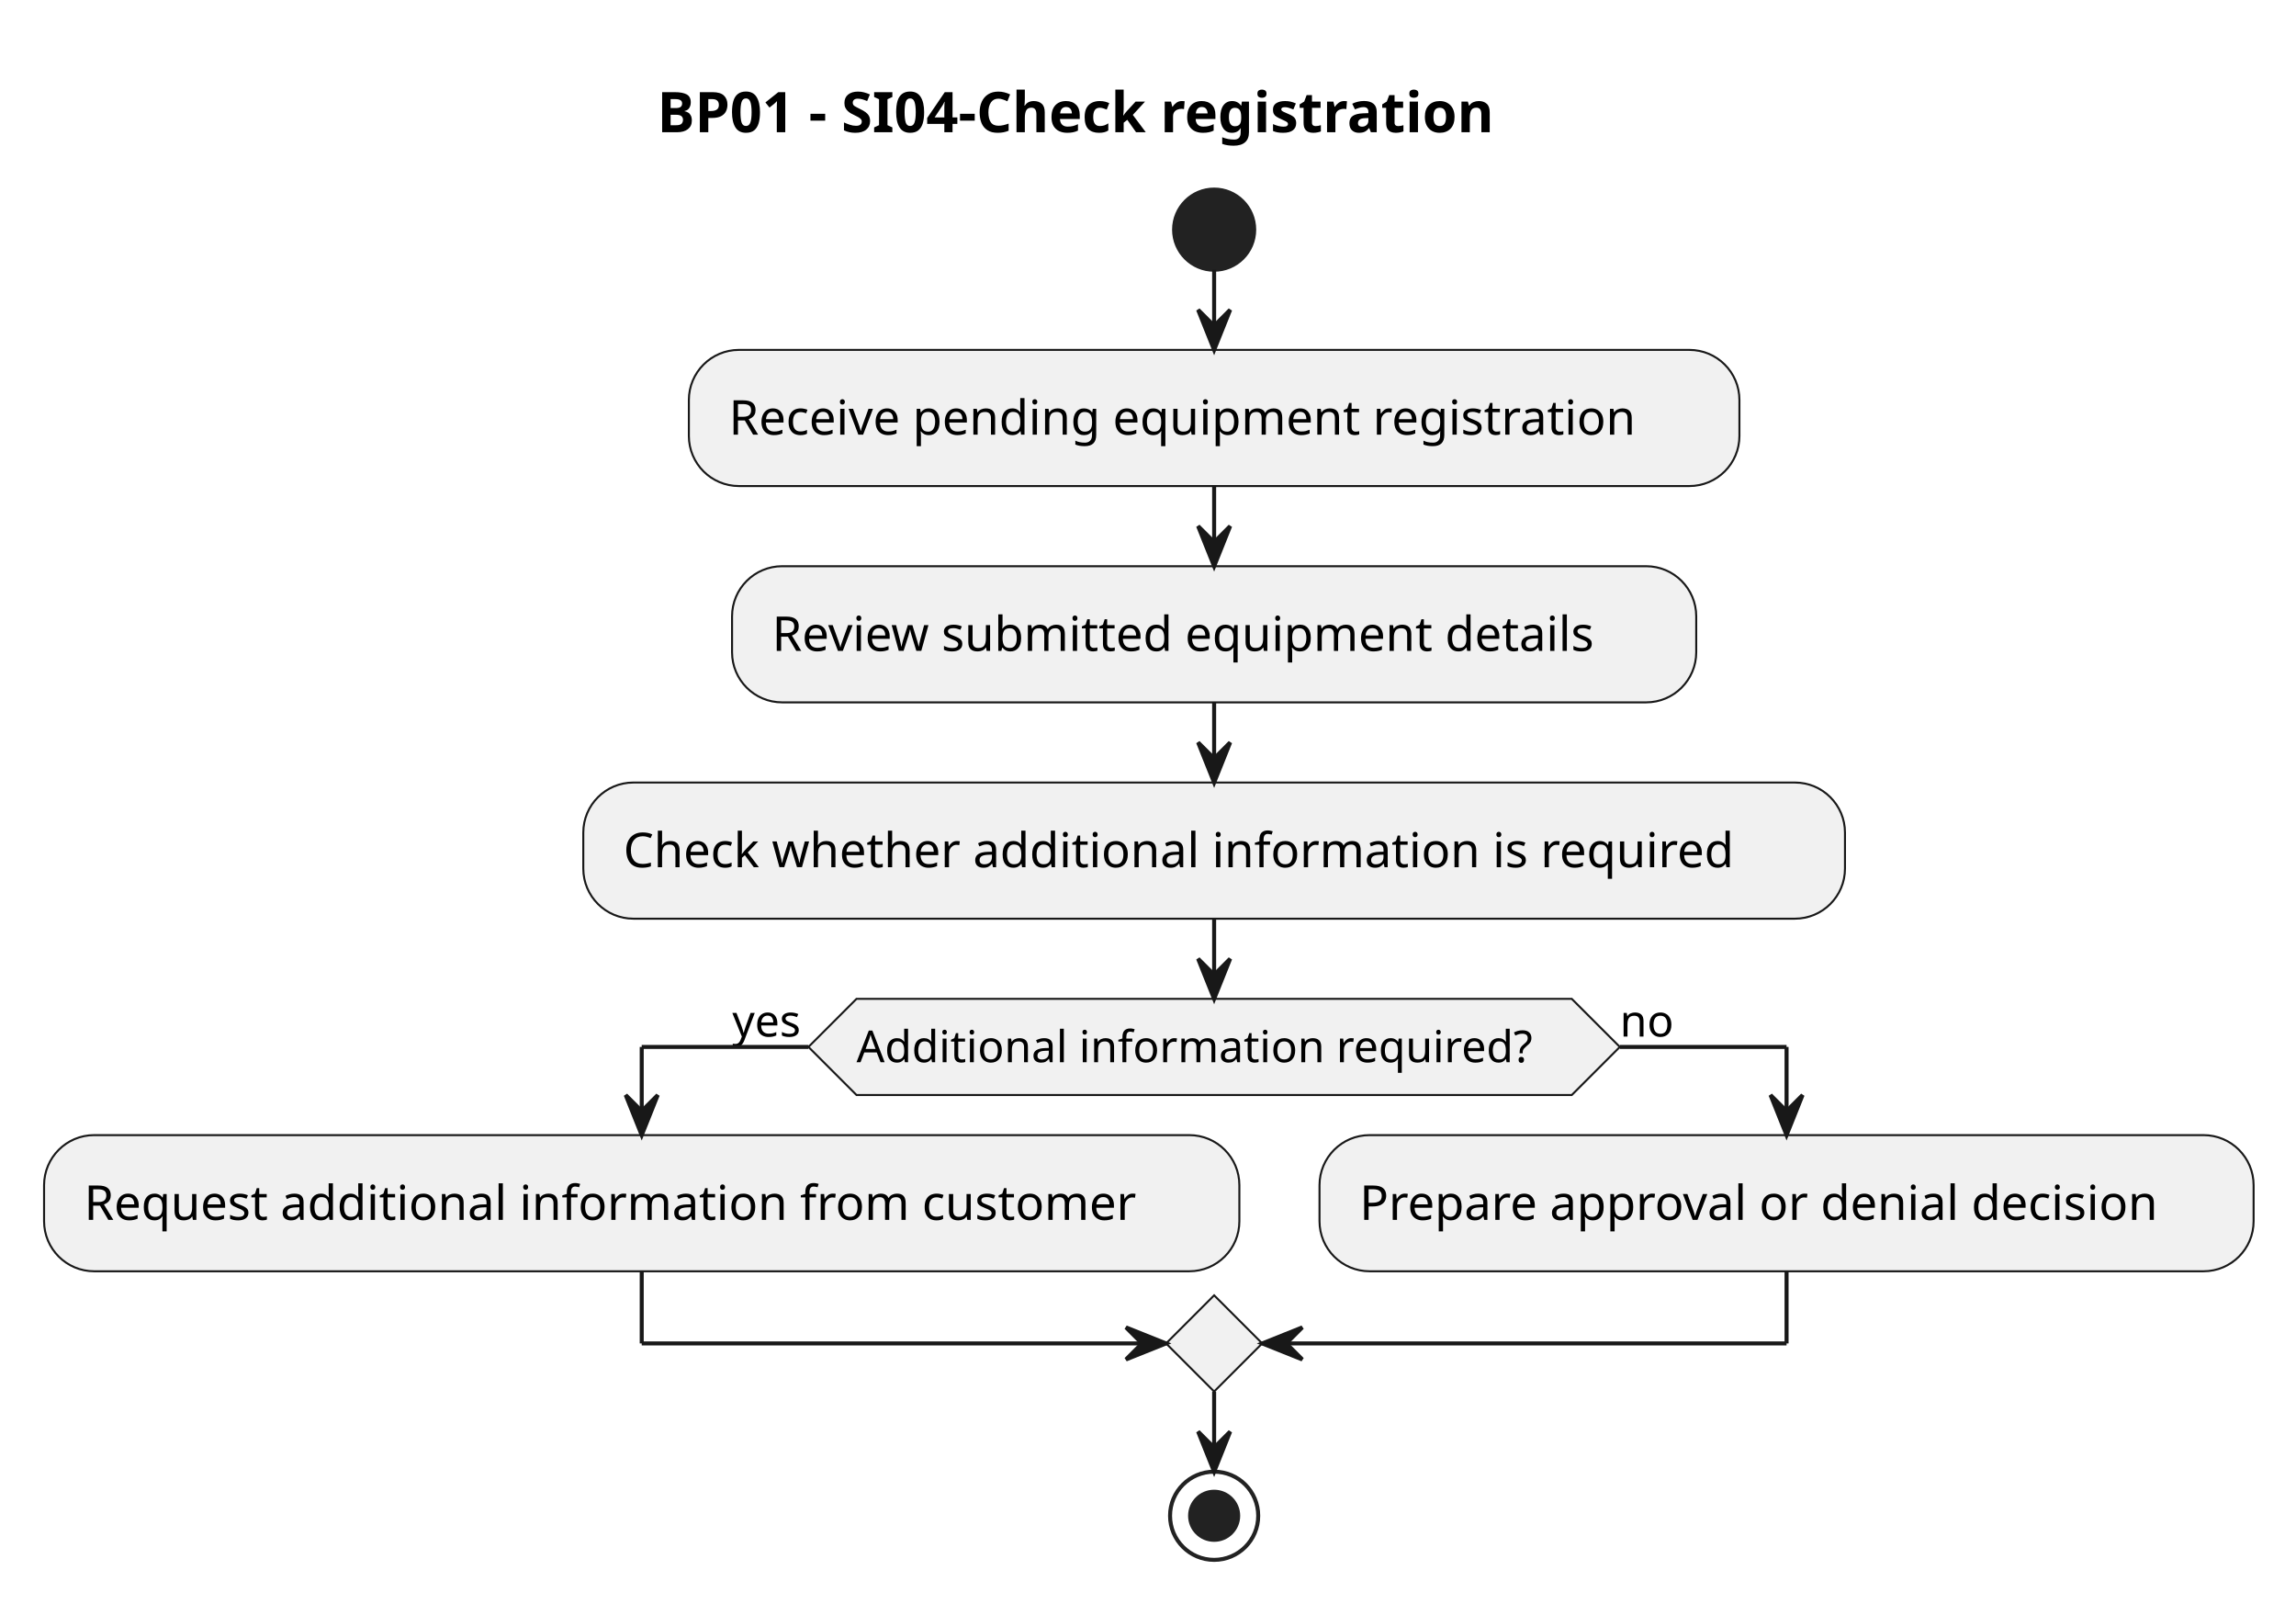
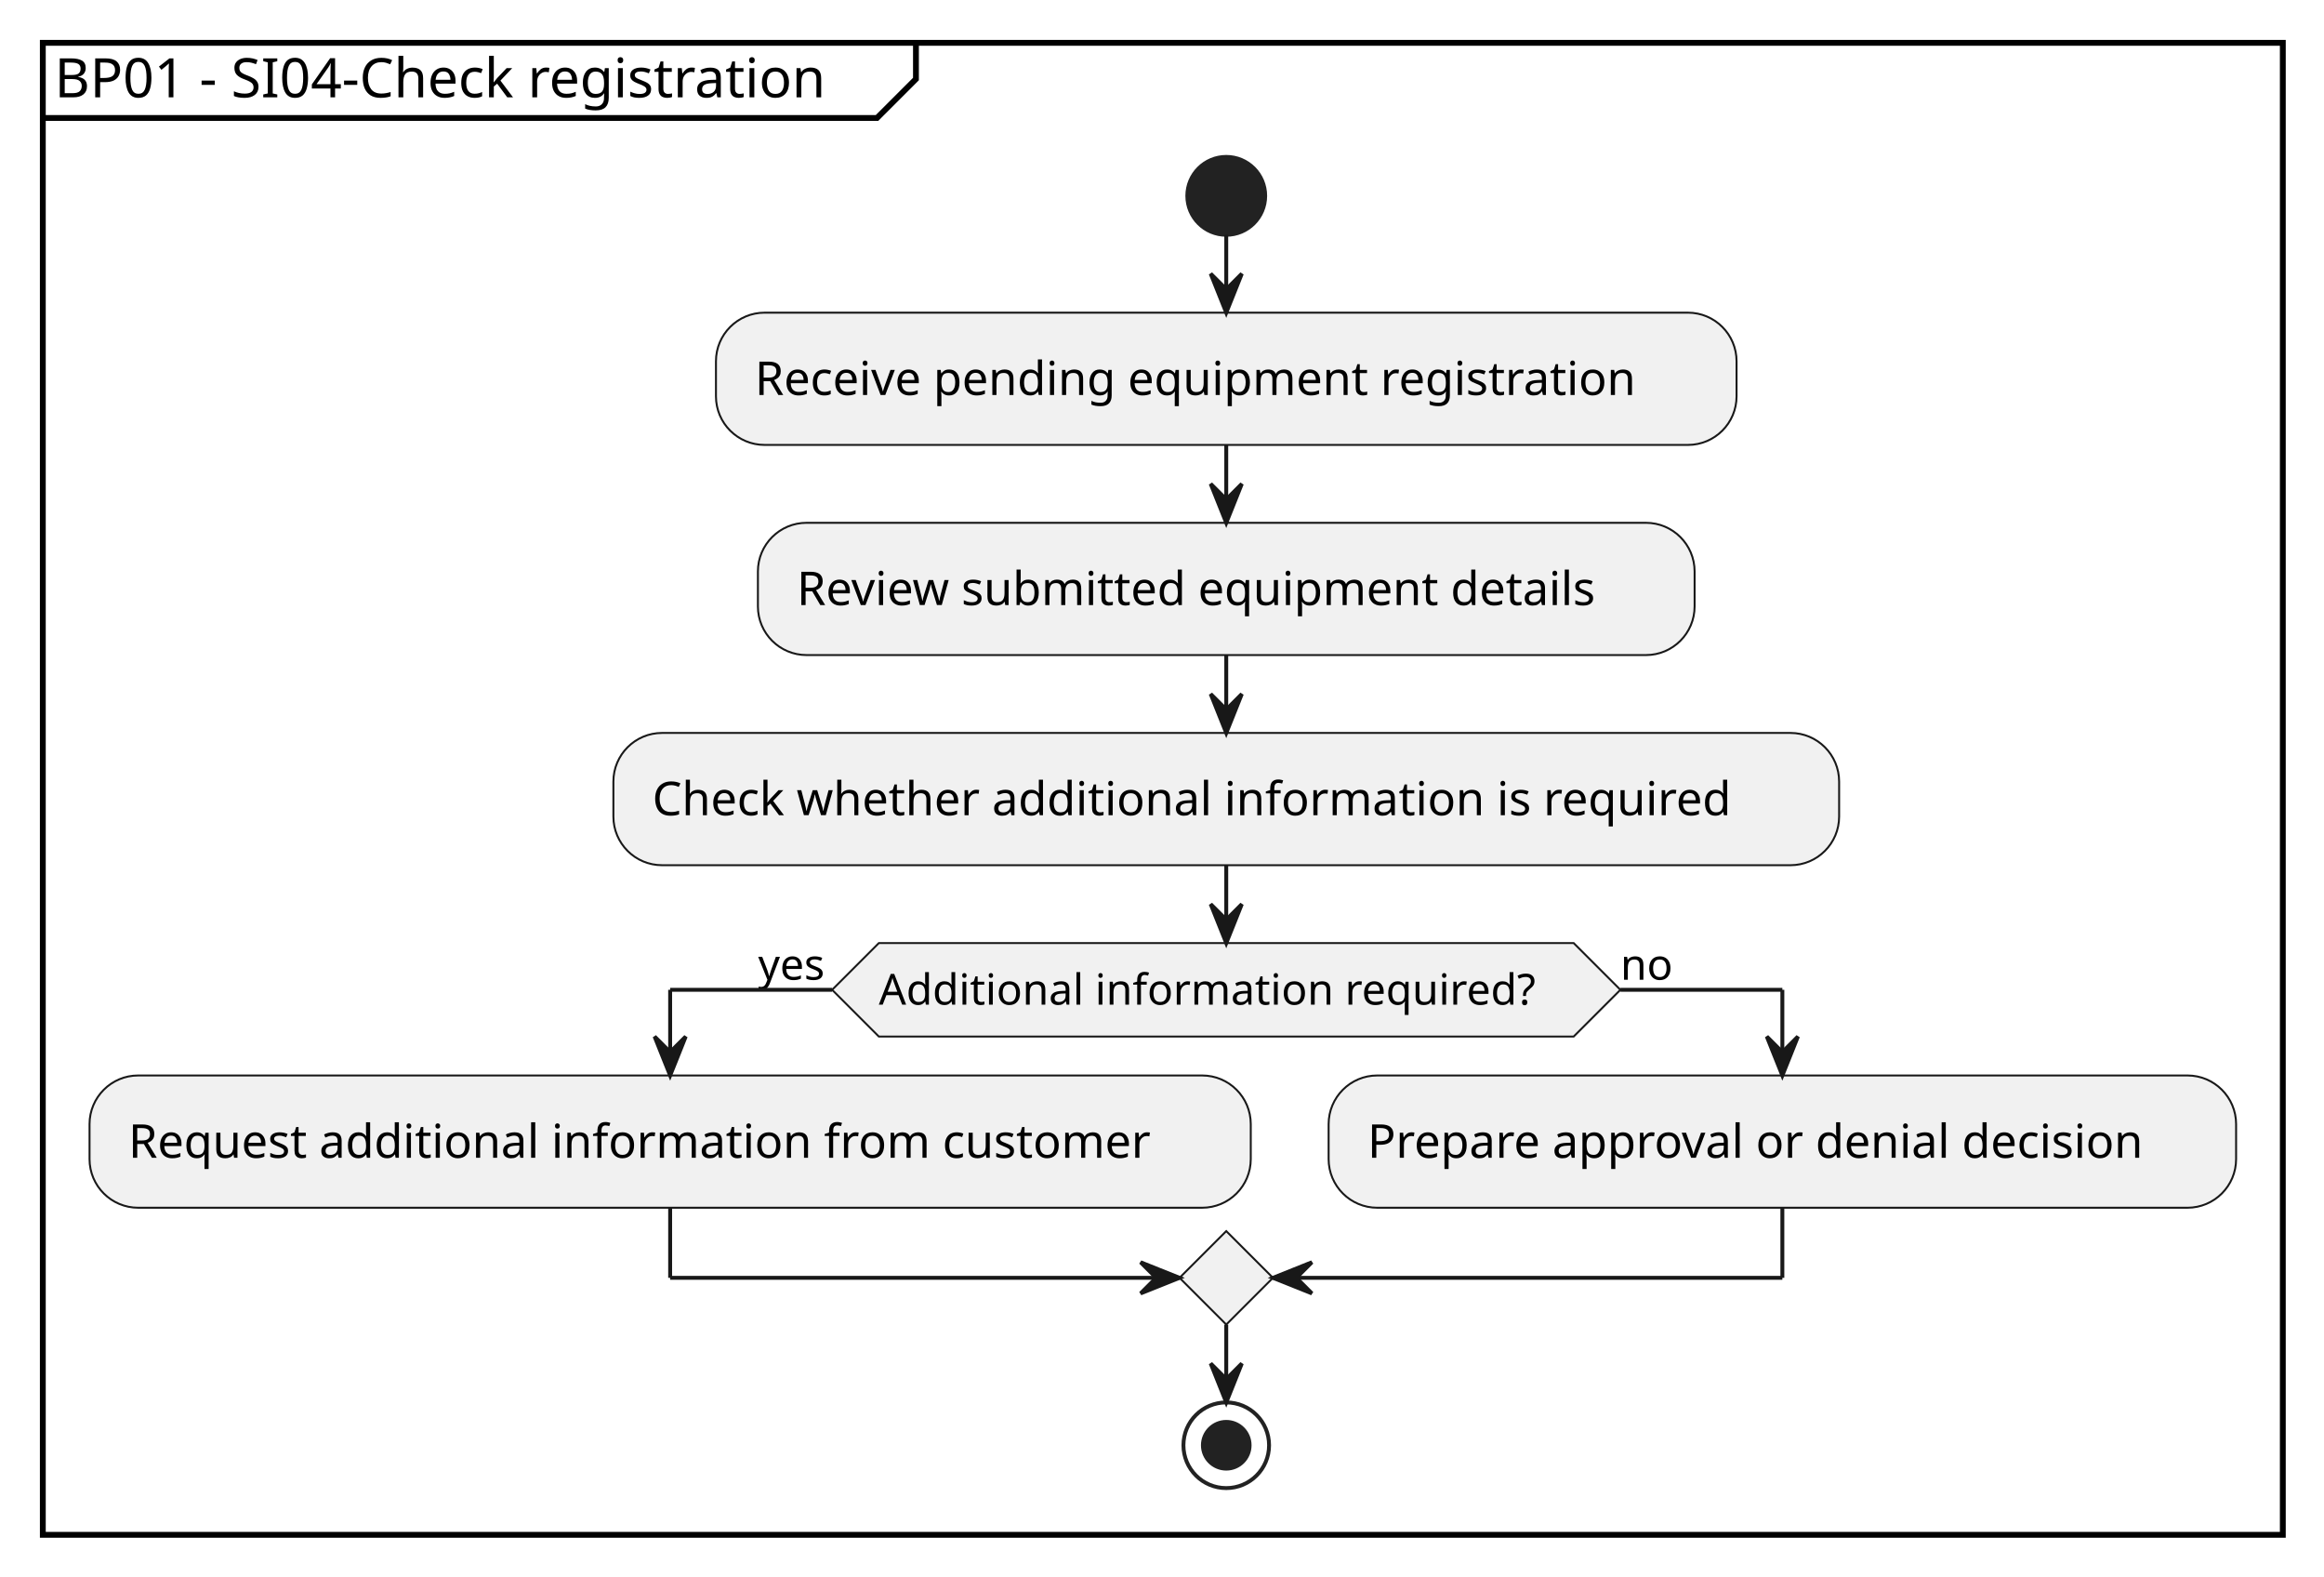
- <svg xmlns="http://www.w3.org/2000/svg" contentStyleType="text/css" data-diagram-type="ACTIVITY" height="400px" preserveAspectRatio="none" style="width:573px;height:400px;background:#FFFFFF;" version="1.1" viewBox="0 0 573 400" width="573px" zoomAndPan="magnify">
+ <svg xmlns="http://www.w3.org/2000/svg" contentStyleType="text/css" data-diagram-type="ACTIVITY" height="405px" preserveAspectRatio="none" style="width:597px;height:405px;background:#FFFFFF;" version="1.1" viewBox="0 0 597 405" width="597px" zoomAndPan="magnify">
  <defs />
  <g>
-     <g class="title" data-source-line="1">
-       <text fill="#000000" font-family="sans-serif" font-size="14" font-weight="bold" lengthAdjust="spacing" textLength="242.45" x="163.985" y="32.995">BP01 - SI04-Check registration</text>
-     </g>
-     <ellipse cx="303.006" cy="57.297" fill="#222222" rx="10" ry="10" style="stroke:#222222;stroke-width:1;" />
-     <rect fill="#F1F1F1" height="33.969" rx="12.5" ry="12.5" style="stroke:#181818;stroke-width:0.5;" width="262.18" x="171.917" y="87.297" />
-     <text fill="#000000" font-family="sans-serif" font-size="12" lengthAdjust="spacing" textLength="242.18" x="181.917" y="108.436">Receive pending equipment registration</text>
-     <rect fill="#F1F1F1" height="33.969" rx="12.5" ry="12.5" style="stroke:#181818;stroke-width:0.5;" width="240.623" x="182.695" y="141.266" />
-     <text fill="#000000" font-family="sans-serif" font-size="12" lengthAdjust="spacing" textLength="220.623" x="192.695" y="162.404">Review submitted equipment details</text>
-     <rect fill="#F1F1F1" height="33.969" rx="12.5" ry="12.5" style="stroke:#181818;stroke-width:0.5;" width="314.873" x="145.57" y="195.234" />
-     <text fill="#000000" font-family="sans-serif" font-size="12" lengthAdjust="spacing" textLength="294.873" x="155.57" y="216.373">Check whether additional information is required</text>
-     <polygon fill="#F1F1F1" points="213.758,249.203,392.255,249.203,404.255,261.203,392.255,273.203,213.758,273.203,201.758,261.203,213.758,249.203" style="stroke:#181818;stroke-width:0.5;" />
-     <text fill="#000000" font-family="sans-serif" font-size="11" lengthAdjust="spacing" textLength="178.498" x="213.758" y="265.011">Additional information required?</text>
-     <text fill="#000000" font-family="sans-serif" font-size="11" lengthAdjust="spacing" textLength="19.008" x="182.749" y="258.609">yes</text>
-     <text fill="#000000" font-family="sans-serif" font-size="11" lengthAdjust="spacing" textLength="13.702" x="404.255" y="258.609">no</text>
-     <rect fill="#F1F1F1" height="33.969" rx="12.5" ry="12.5" style="stroke:#181818;stroke-width:0.5;" width="298.303" x="11" y="283.203" />
-     <text fill="#000000" font-family="sans-serif" font-size="12" lengthAdjust="spacing" textLength="278.303" x="21" y="304.342">Request additional information from customer</text>
-     <rect fill="#F1F1F1" height="33.969" rx="12.5" ry="12.5" style="stroke:#181818;stroke-width:0.5;" width="233.117" x="329.303" y="283.203" />
-     <text fill="#000000" font-family="sans-serif" font-size="12" lengthAdjust="spacing" textLength="213.117" x="339.303" y="304.342">Prepare approval or denial decision</text>
-     <polygon fill="#F1F1F1" points="303.006,323.172,315.006,335.172,303.006,347.172,291.006,335.172,303.006,323.172" style="stroke:#181818;stroke-width:0.5;" />
-     <ellipse cx="303.006" cy="378.172" fill="none" rx="11" ry="11" style="stroke:#222222;stroke-width:1;" />
-     <ellipse cx="303.006" cy="378.172" fill="#222222" rx="6" ry="6" style="stroke:#222222;stroke-width:1;" />
-     <line style="stroke:#181818;stroke-width:1;" x1="303.006" x2="303.006" y1="67.297" y2="87.297" />
-     <polygon fill="#181818" points="299.006,77.297,303.006,87.297,307.006,77.297,303.006,81.297" style="stroke:#181818;stroke-width:1;" />
-     <line style="stroke:#181818;stroke-width:1;" x1="303.006" x2="303.006" y1="121.266" y2="141.266" />
-     <polygon fill="#181818" points="299.006,131.266,303.006,141.266,307.006,131.266,303.006,135.266" style="stroke:#181818;stroke-width:1;" />
-     <line style="stroke:#181818;stroke-width:1;" x1="303.006" x2="303.006" y1="175.234" y2="195.234" />
-     <polygon fill="#181818" points="299.006,185.234,303.006,195.234,307.006,185.234,303.006,189.234" style="stroke:#181818;stroke-width:1;" />
-     <line style="stroke:#181818;stroke-width:1;" x1="201.758" x2="160.151" y1="261.203" y2="261.203" />
-     <line style="stroke:#181818;stroke-width:1;" x1="160.151" x2="160.151" y1="261.203" y2="283.203" />
-     <polygon fill="#181818" points="156.151,273.203,160.151,283.203,164.151,273.203,160.151,277.203" style="stroke:#181818;stroke-width:1;" />
-     <line style="stroke:#181818;stroke-width:1;" x1="404.255" x2="445.861" y1="261.203" y2="261.203" />
-     <line style="stroke:#181818;stroke-width:1;" x1="445.861" x2="445.861" y1="261.203" y2="283.203" />
-     <polygon fill="#181818" points="441.861,273.203,445.861,283.203,449.861,273.203,445.861,277.203" style="stroke:#181818;stroke-width:1;" />
-     <line style="stroke:#181818;stroke-width:1;" x1="160.151" x2="160.151" y1="317.172" y2="335.172" />
-     <line style="stroke:#181818;stroke-width:1;" x1="160.151" x2="291.006" y1="335.172" y2="335.172" />
-     <polygon fill="#181818" points="281.006,331.172,291.006,335.172,281.006,339.172,285.006,335.172" style="stroke:#181818;stroke-width:1;" />
-     <line style="stroke:#181818;stroke-width:1;" x1="445.861" x2="445.861" y1="317.172" y2="335.172" />
-     <line style="stroke:#181818;stroke-width:1;" x1="445.861" x2="315.006" y1="335.172" y2="335.172" />
-     <polygon fill="#181818" points="325.006,331.172,315.006,335.172,325.006,339.172,321.006,335.172" style="stroke:#181818;stroke-width:1;" />
-     <line style="stroke:#181818;stroke-width:1;" x1="303.006" x2="303.006" y1="229.203" y2="249.203" />
-     <polygon fill="#181818" points="299.006,239.203,303.006,249.203,307.006,239.203,303.006,243.203" style="stroke:#181818;stroke-width:1;" />
-     <line style="stroke:#181818;stroke-width:1;" x1="303.006" x2="303.006" y1="347.172" y2="367.172" />
-     <polygon fill="#181818" points="299.006,357.172,303.006,367.172,307.006,357.172,303.006,361.172" style="stroke:#181818;stroke-width:1;" />
+     <rect fill="none" height="383.172" style="stroke:#000000;stroke-width:1.5;" width="575.42" x="11" y="11" />
+     <path d="M235.293,11 L235.293,20.297 L225.293,30.297 L11,30.297" fill="none" style="stroke:#000000;stroke-width:1.5;" />
+     <text fill="#000000" font-family="sans-serif" font-size="14" lengthAdjust="spacing" textLength="214.293" x="14" y="24.995">BP01 - SI04-Check registration</text>
+     <ellipse cx="315.006" cy="50.297" fill="#222222" rx="10" ry="10" style="stroke:#222222;stroke-width:1;" />
+     <rect fill="#F1F1F1" height="33.969" rx="12.5" ry="12.5" style="stroke:#181818;stroke-width:0.5;" width="262.18" x="183.917" y="80.297" />
+     <text fill="#000000" font-family="sans-serif" font-size="12" lengthAdjust="spacing" textLength="242.18" x="193.917" y="101.436">Receive pending equipment registration</text>
+     <rect fill="#F1F1F1" height="33.969" rx="12.5" ry="12.5" style="stroke:#181818;stroke-width:0.5;" width="240.623" x="194.695" y="134.266" />
+     <text fill="#000000" font-family="sans-serif" font-size="12" lengthAdjust="spacing" textLength="220.623" x="204.695" y="155.404">Review submitted equipment details</text>
+     <rect fill="#F1F1F1" height="33.969" rx="12.5" ry="12.5" style="stroke:#181818;stroke-width:0.5;" width="314.873" x="157.57" y="188.234" />
+     <text fill="#000000" font-family="sans-serif" font-size="12" lengthAdjust="spacing" textLength="294.873" x="167.57" y="209.373">Check whether additional information is required</text>
+     <polygon fill="#F1F1F1" points="225.758,242.203,404.255,242.203,416.255,254.203,404.255,266.203,225.758,266.203,213.758,254.203,225.758,242.203" style="stroke:#181818;stroke-width:0.5;" />
+     <text fill="#000000" font-family="sans-serif" font-size="11" lengthAdjust="spacing" textLength="178.498" x="225.758" y="258.011">Additional information required?</text>
+     <text fill="#000000" font-family="sans-serif" font-size="11" lengthAdjust="spacing" textLength="19.008" x="194.749" y="251.609">yes</text>
+     <text fill="#000000" font-family="sans-serif" font-size="11" lengthAdjust="spacing" textLength="13.702" x="416.255" y="251.609">no</text>
+     <rect fill="#F1F1F1" height="33.969" rx="12.5" ry="12.5" style="stroke:#181818;stroke-width:0.5;" width="298.303" x="23" y="276.203" />
+     <text fill="#000000" font-family="sans-serif" font-size="12" lengthAdjust="spacing" textLength="278.303" x="33" y="297.342">Request additional information from customer</text>
+     <rect fill="#F1F1F1" height="33.969" rx="12.5" ry="12.5" style="stroke:#181818;stroke-width:0.5;" width="233.117" x="341.303" y="276.203" />
+     <text fill="#000000" font-family="sans-serif" font-size="12" lengthAdjust="spacing" textLength="213.117" x="351.303" y="297.342">Prepare approval or denial decision</text>
+     <polygon fill="#F1F1F1" points="315.006,316.172,327.006,328.172,315.006,340.172,303.006,328.172,315.006,316.172" style="stroke:#181818;stroke-width:0.5;" />
+     <ellipse cx="315.006" cy="371.172" fill="none" rx="11" ry="11" style="stroke:#222222;stroke-width:1;" />
+     <ellipse cx="315.006" cy="371.172" fill="#222222" rx="6" ry="6" style="stroke:#222222;stroke-width:1;" />
+     <line style="stroke:#181818;stroke-width:1;" x1="315.006" x2="315.006" y1="60.297" y2="80.297" />
+     <polygon fill="#181818" points="311.006,70.297,315.006,80.297,319.006,70.297,315.006,74.297" style="stroke:#181818;stroke-width:1;" />
+     <line style="stroke:#181818;stroke-width:1;" x1="315.006" x2="315.006" y1="114.266" y2="134.266" />
+     <polygon fill="#181818" points="311.006,124.266,315.006,134.266,319.006,124.266,315.006,128.266" style="stroke:#181818;stroke-width:1;" />
+     <line style="stroke:#181818;stroke-width:1;" x1="315.006" x2="315.006" y1="168.234" y2="188.234" />
+     <polygon fill="#181818" points="311.006,178.234,315.006,188.234,319.006,178.234,315.006,182.234" style="stroke:#181818;stroke-width:1;" />
+     <line style="stroke:#181818;stroke-width:1;" x1="213.758" x2="172.151" y1="254.203" y2="254.203" />
+     <line style="stroke:#181818;stroke-width:1;" x1="172.151" x2="172.151" y1="254.203" y2="276.203" />
+     <polygon fill="#181818" points="168.151,266.203,172.151,276.203,176.151,266.203,172.151,270.203" style="stroke:#181818;stroke-width:1;" />
+     <line style="stroke:#181818;stroke-width:1;" x1="416.255" x2="457.861" y1="254.203" y2="254.203" />
+     <line style="stroke:#181818;stroke-width:1;" x1="457.861" x2="457.861" y1="254.203" y2="276.203" />
+     <polygon fill="#181818" points="453.861,266.203,457.861,276.203,461.861,266.203,457.861,270.203" style="stroke:#181818;stroke-width:1;" />
+     <line style="stroke:#181818;stroke-width:1;" x1="172.151" x2="172.151" y1="310.172" y2="328.172" />
+     <line style="stroke:#181818;stroke-width:1;" x1="172.151" x2="303.006" y1="328.172" y2="328.172" />
+     <polygon fill="#181818" points="293.006,324.172,303.006,328.172,293.006,332.172,297.006,328.172" style="stroke:#181818;stroke-width:1;" />
+     <line style="stroke:#181818;stroke-width:1;" x1="457.861" x2="457.861" y1="310.172" y2="328.172" />
+     <line style="stroke:#181818;stroke-width:1;" x1="457.861" x2="327.006" y1="328.172" y2="328.172" />
+     <polygon fill="#181818" points="337.006,324.172,327.006,328.172,337.006,332.172,333.006,328.172" style="stroke:#181818;stroke-width:1;" />
+     <line style="stroke:#181818;stroke-width:1;" x1="315.006" x2="315.006" y1="222.203" y2="242.203" />
+     <polygon fill="#181818" points="311.006,232.203,315.006,242.203,319.006,232.203,315.006,236.203" style="stroke:#181818;stroke-width:1;" />
+     <line style="stroke:#181818;stroke-width:1;" x1="315.006" x2="315.006" y1="340.172" y2="360.172" />
+     <polygon fill="#181818" points="311.006,350.172,315.006,360.172,319.006,350.172,315.006,354.172" style="stroke:#181818;stroke-width:1;" />
  </g>
</svg>
